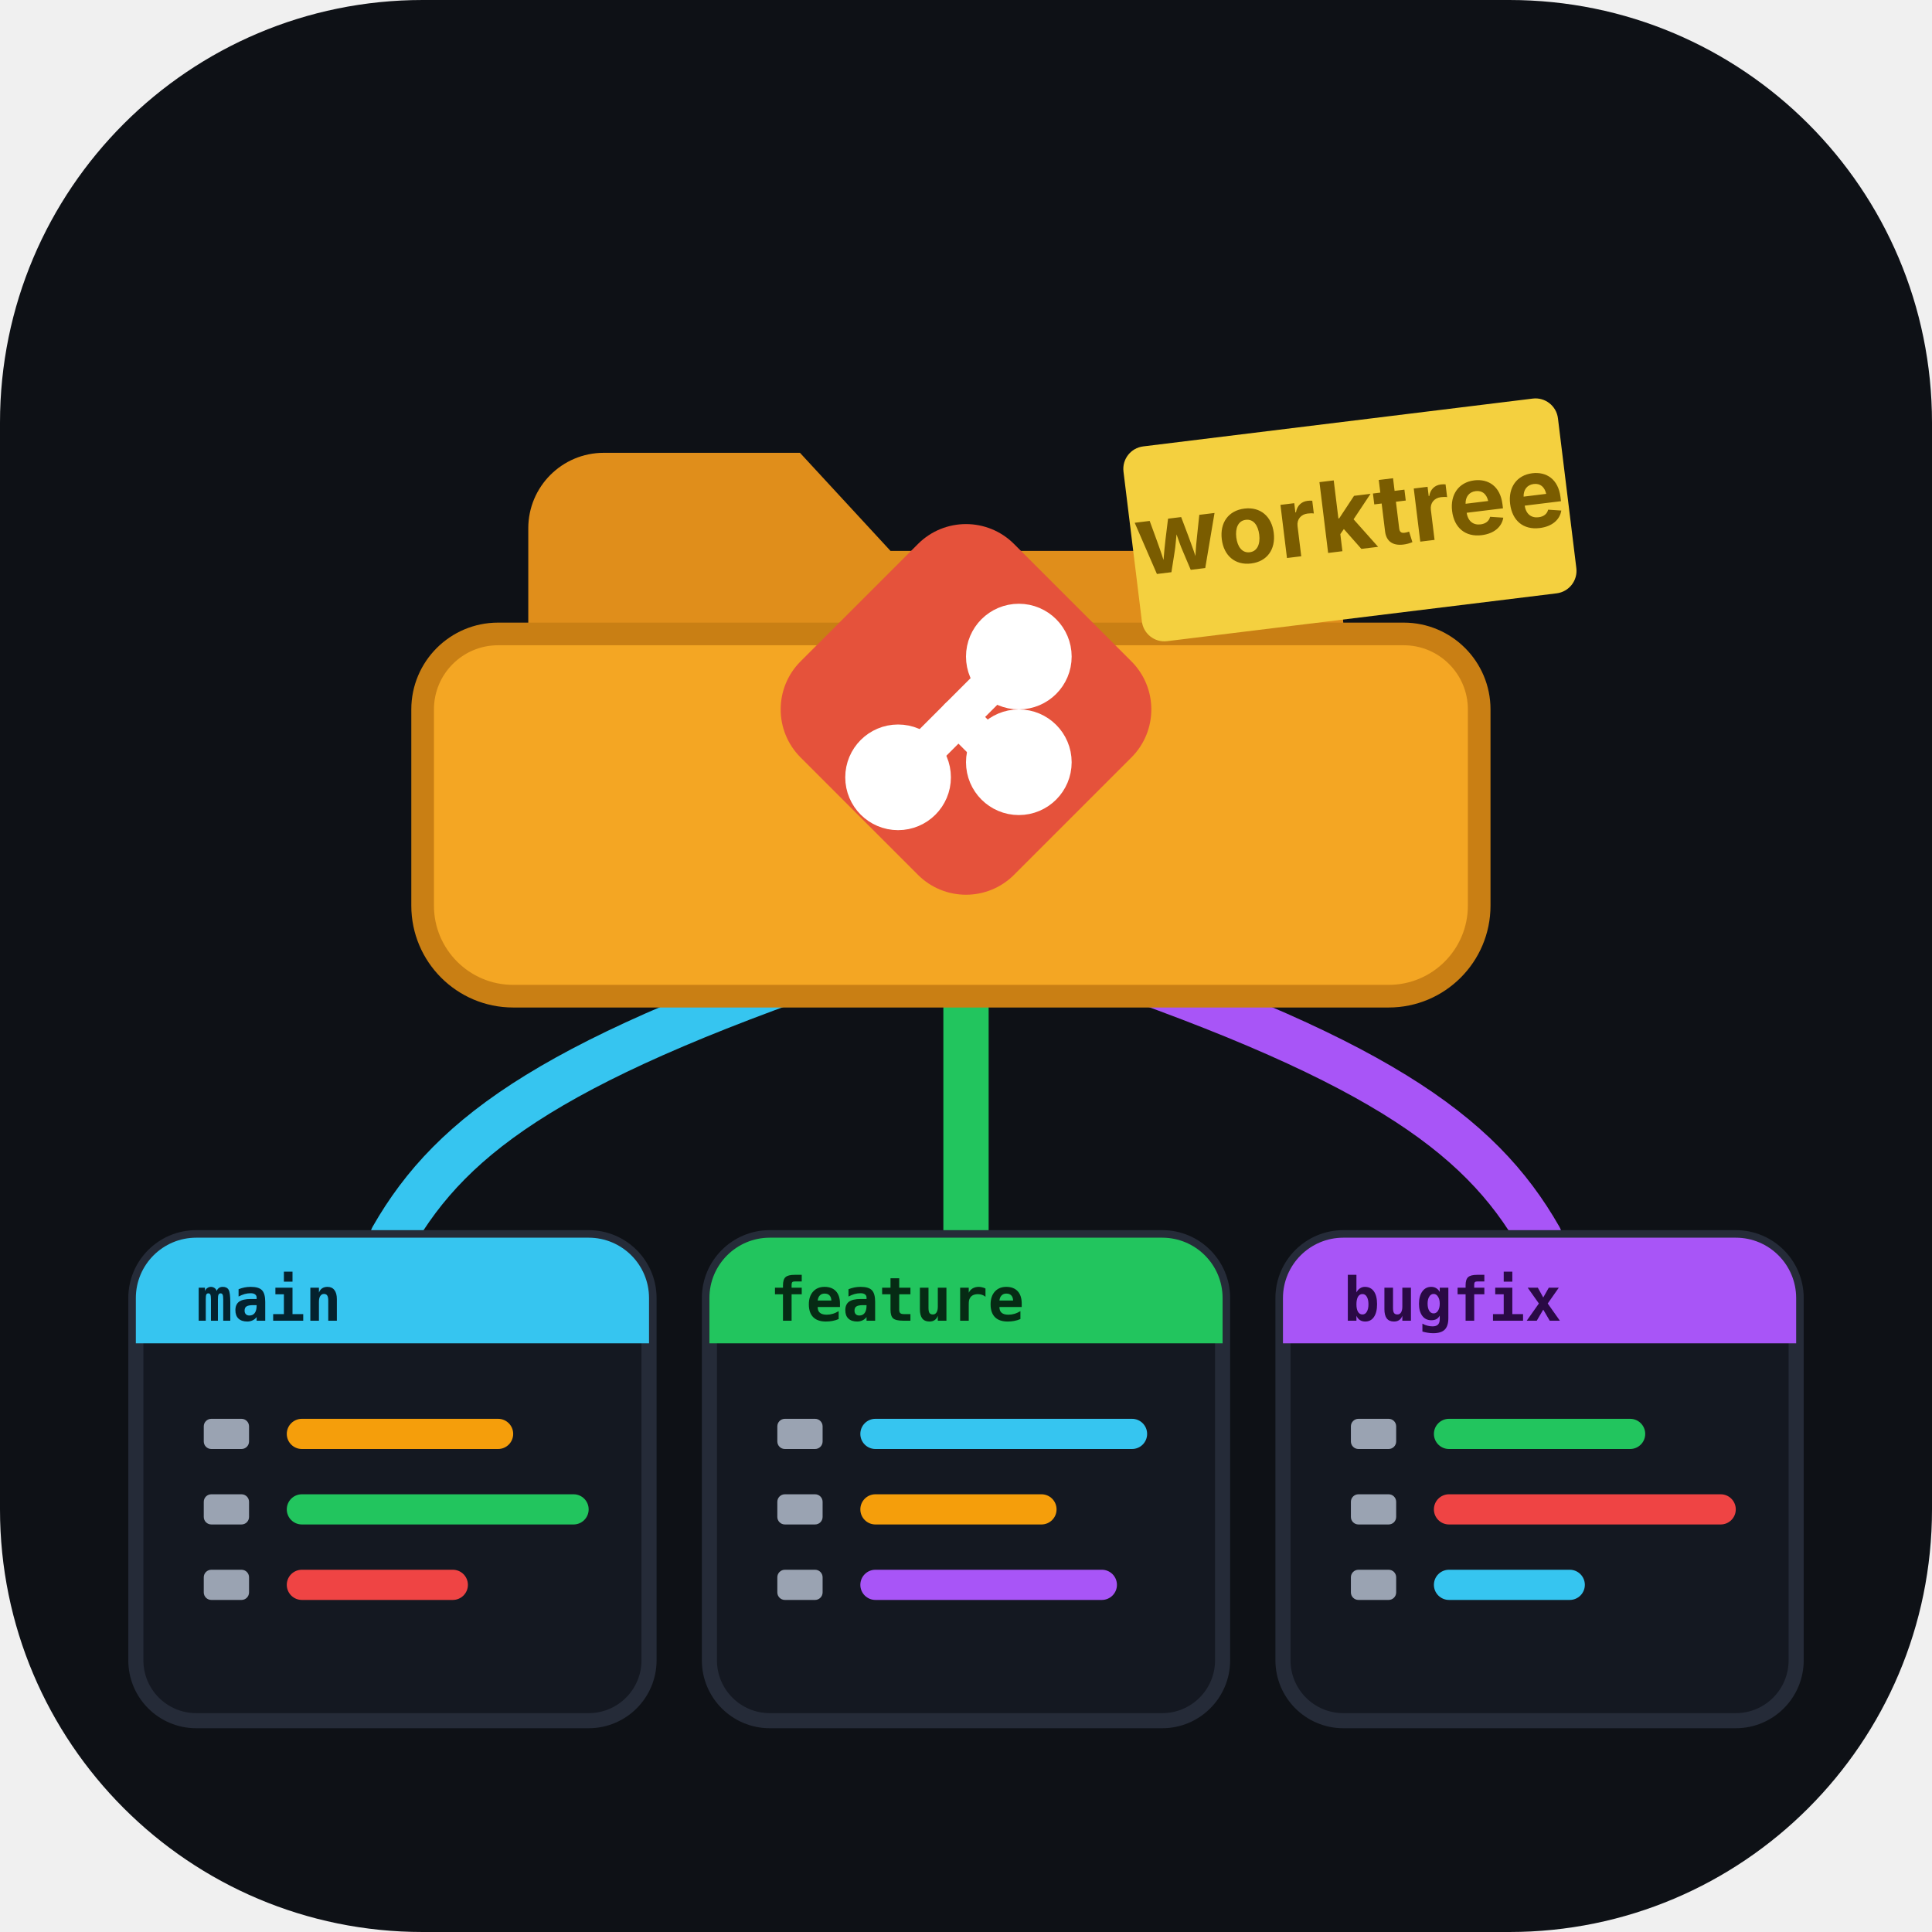
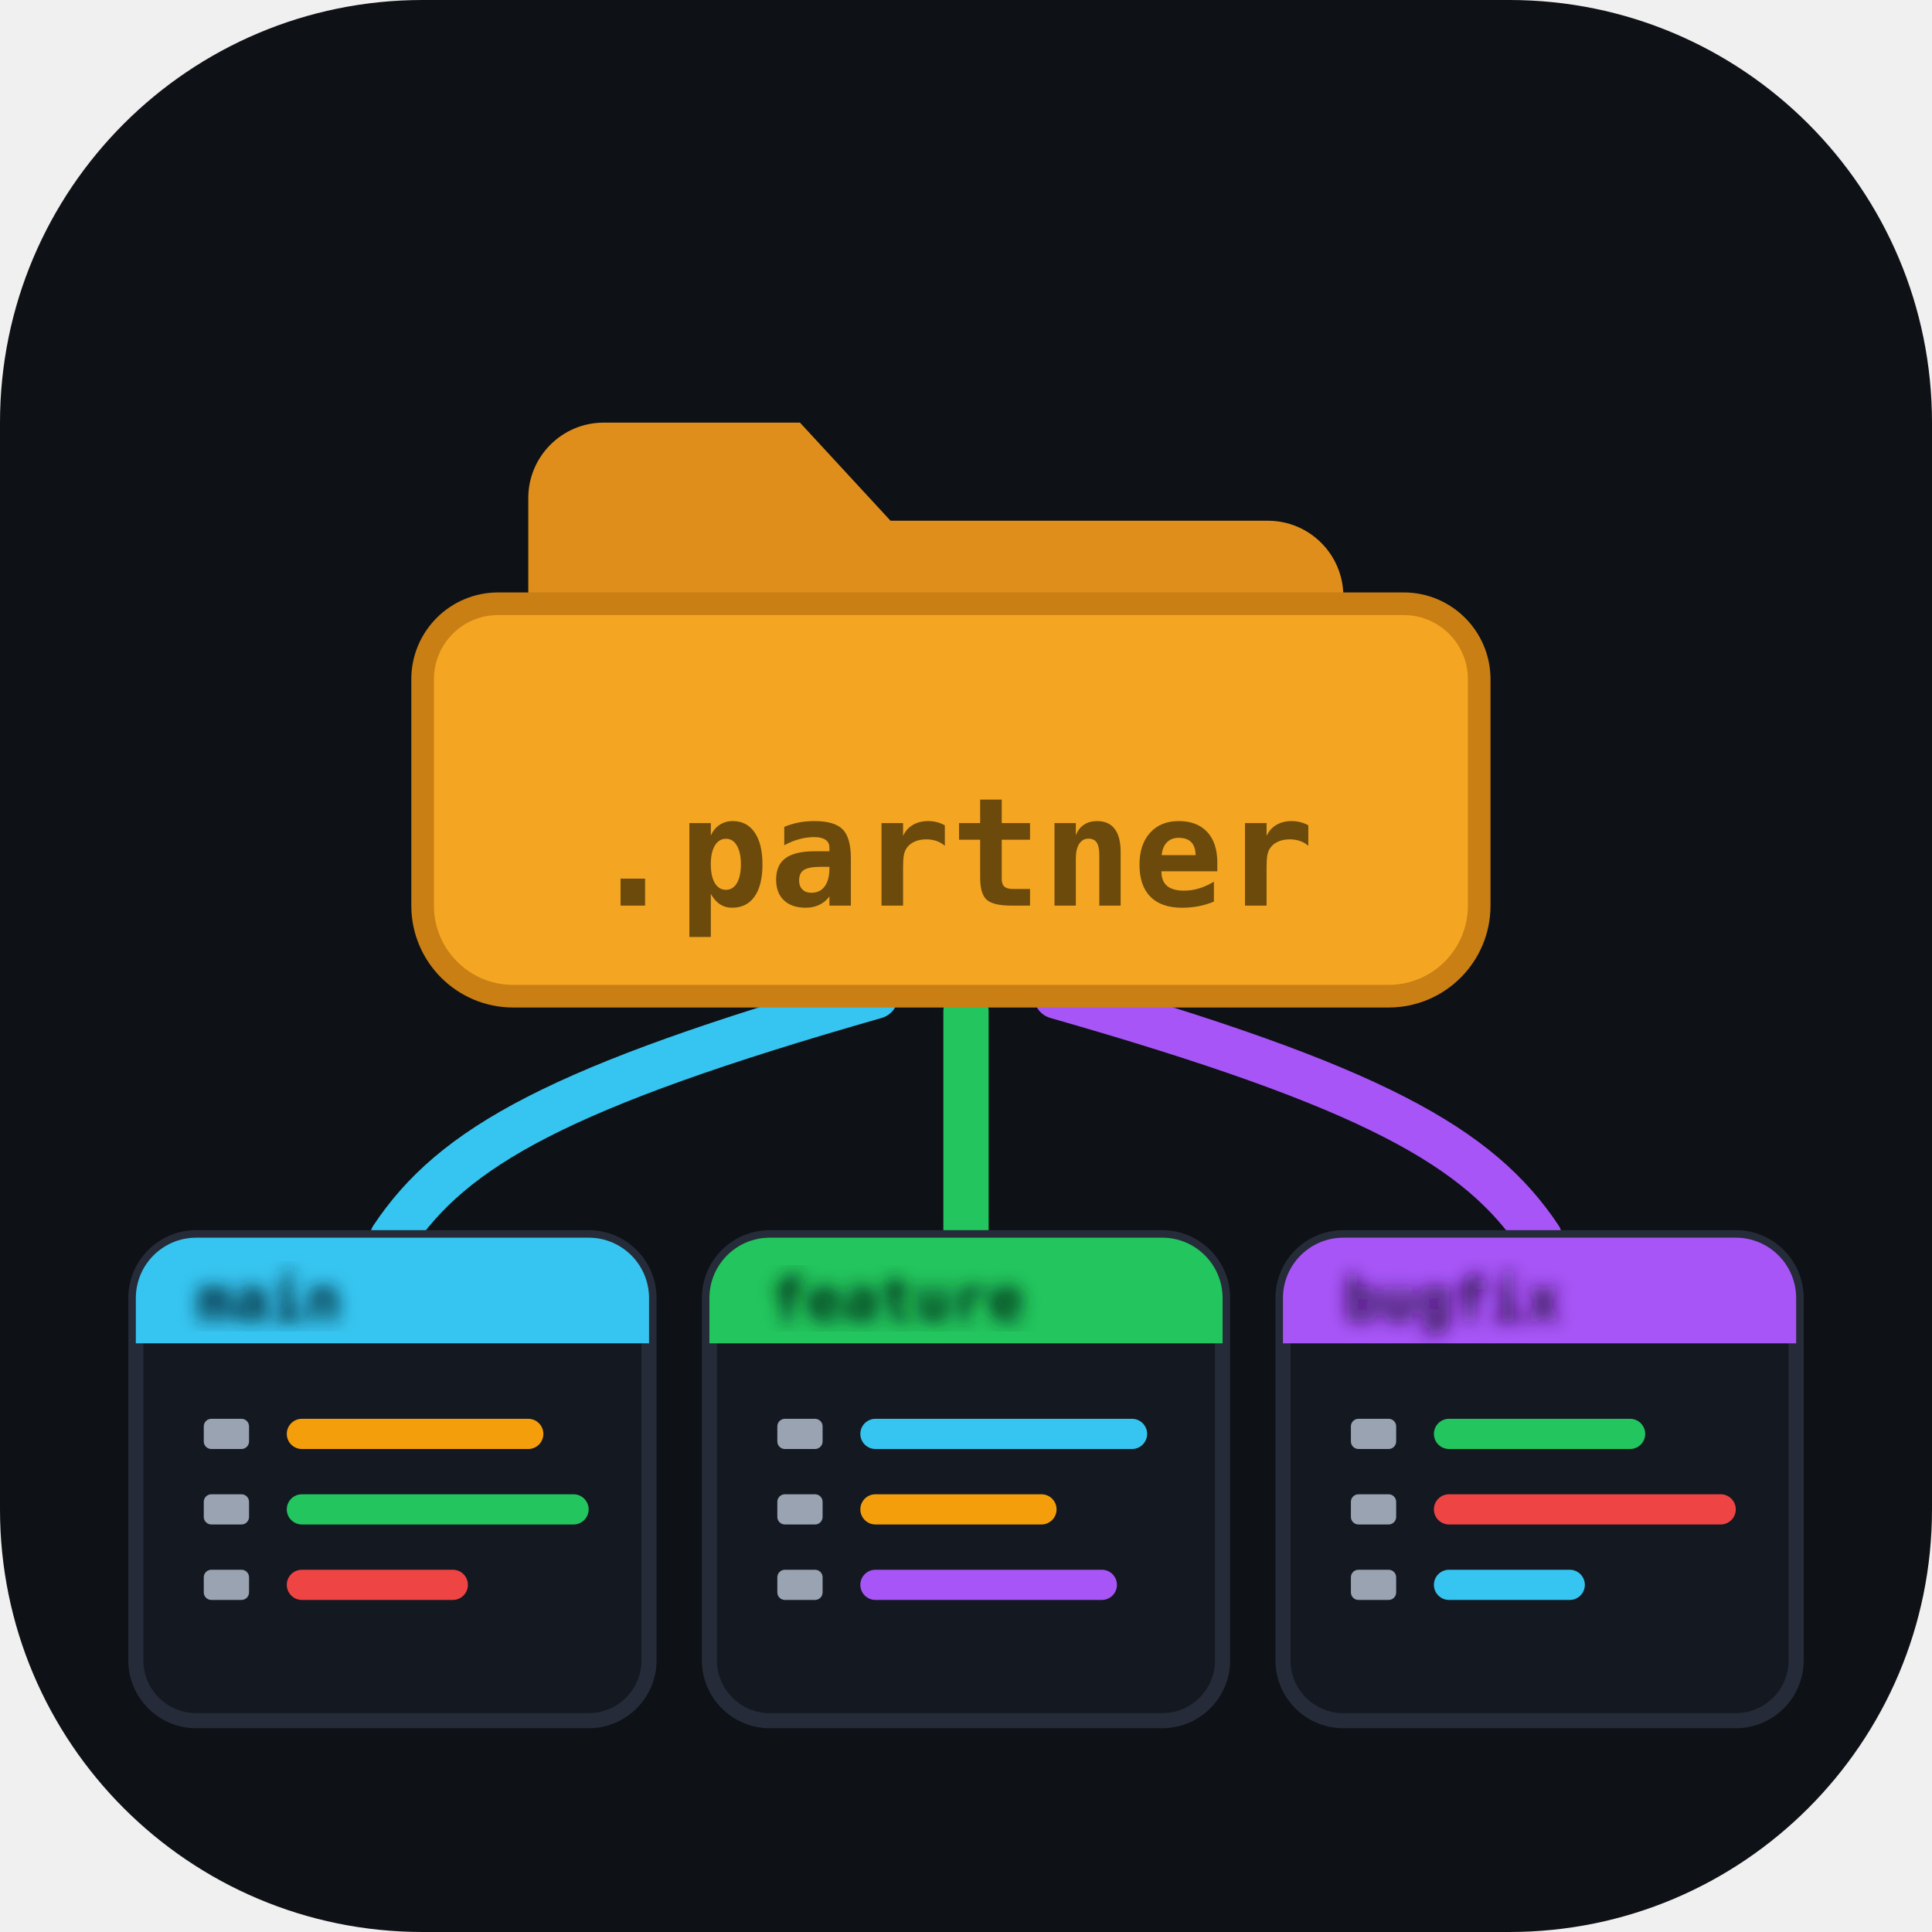
<svg xmlns="http://www.w3.org/2000/svg" width="256" height="256" viewBox="0 0 256 256" fill="none">
+   <defs>
+     <filter id="soft" x="-20%" y="-20%" width="140%" height="140%">
+       <feGaussianBlur stdDeviation="1.1" />
+     </filter>
+   </defs>
  <rect width="256" height="256" rx="56" fill="#0e1116" />
  <g fill="none" stroke-width="6" stroke-linecap="round">
-     <path d="M116 126 C 74 140 60 150 52 164" stroke="#36c5f0" />
-     <path d="M128 128 C 128 148 128 150 128 164" stroke="#22c55e" />
-     <path d="M140 126 C 182 140 196 150 204 164" stroke="#a855f7" />
+     <path d="M116 132 C 74 144 60 152 52 164" stroke="#36c5f0" />
+     <path d="M128 134 C 128 150 128 152 128 164" stroke="#22c55e" />
+     <path d="M140 132 C 182 144 196 152 204 164" stroke="#a855f7" />
  </g>
-   <path d="M70 70 a10 10 0 0 1 10-10 h26 l12 13 h50 a10 10 0 0 1 10 10 v6 H70 Z" fill="#e08e1b" />
-   <path d="M66 84 h120 a10 10 0 0 1 10 10 v26 a12 12 0 0 1 -12 12 H68 a12 12 0 0 1 -12-12 V94 a10 10 0 0 1 10-10 Z" fill="#f4a623" stroke="#c97f14" stroke-width="3" />
-   <rect x="108" y="74" width="40" height="40" rx="9" transform="rotate(45 128 94)" fill="#e5523b" />
-   <g stroke="#ffffff" stroke-width="5" stroke-linecap="round" fill="#ffffff">
-     <line x1="119" y1="103" x2="135" y2="87" />
-     <line x1="127" y1="95" x2="133" y2="101" />
-     <circle cx="119" cy="103" r="4.5" />
-     <circle cx="135" cy="87" r="4.5" />
-     <circle cx="135" cy="101" r="4.5" />
-   </g>
-   <g transform="rotate(-7 178 70)">
-     <rect x="150" y="56" width="58" height="26" rx="3" fill="#f4d03f" />
-     <text x="179" y="73" text-anchor="middle" font-family="Inter, system-ui, sans-serif" font-size="13" font-weight="700" fill="#7a5c00">worktree</text>
-   </g>
+   <path d="M70 66 a10 10 0 0 1 10-10 h26 l12 13 h50 a10 10 0 0 1 10 10 v6 H70 Z" fill="#e08e1b" />
+   <path d="M66 80 h120 a10 10 0 0 1 10 10 v30 a12 12 0 0 1 -12 12 H68 a12 12 0 0 1 -12-12 V90 a10 10 0 0 1 10-10 Z" fill="#f4a623" stroke="#c97f14" stroke-width="3" />
+   <text x="126" y="120" text-anchor="middle" font-family="JetBrains Mono, ui-monospace, monospace" font-size="20" font-weight="700" fill="#6b4a0c">.partner</text>
  <g>
    <g transform="translate(18,164)">
      <rect width="68" height="64" rx="8" fill="#141821" stroke="#252b38" stroke-width="2" />
      <path d="M0 8 a8 8 0 0 1 8-8 h52 a8 8 0 0 1 8 8 v6 H0 Z" fill="#36c5f0" />
-       <text x="8" y="11" font-family="JetBrains Mono, monospace" font-size="8" font-weight="600" fill="#04222e">main</text>
+       <text x="8" y="11" font-family="JetBrains Mono, monospace" font-size="8" font-weight="600" fill="#04222e" filter="url(#soft)">main</text>
      <g fill="#9aa3b2">
        <rect x="9" y="24" width="6" height="4" rx="1" />
        <rect x="9" y="34" width="6" height="4" rx="1" />
        <rect x="9" y="44" width="6" height="4" rx="1" />
      </g>
-       <rect x="20" y="24" width="30" height="4" rx="2" fill="#f59e0b" />
+       <rect x="20" y="24" width="34" height="4" rx="2" fill="#f59e0b" />
      <rect x="20" y="34" width="40" height="4" rx="2" fill="#22c55e" />
      <rect x="20" y="44" width="24" height="4" rx="2" fill="#ef4444" />
    </g>
    <g transform="translate(94,164)">
      <rect width="68" height="64" rx="8" fill="#141821" stroke="#252b38" stroke-width="2" />
      <path d="M0 8 a8 8 0 0 1 8-8 h52 a8 8 0 0 1 8 8 v6 H0 Z" fill="#22c55e" />
-       <text x="8" y="11" font-family="JetBrains Mono, monospace" font-size="8" font-weight="600" fill="#062b14">feature</text>
+       <text x="8" y="11" font-family="JetBrains Mono, monospace" font-size="8" font-weight="600" fill="#062b14" filter="url(#soft)">feature</text>
      <g fill="#9aa3b2">
        <rect x="9" y="24" width="6" height="4" rx="1" />
        <rect x="9" y="34" width="6" height="4" rx="1" />
        <rect x="9" y="44" width="6" height="4" rx="1" />
      </g>
      <rect x="20" y="24" width="38" height="4" rx="2" fill="#36c5f0" />
      <rect x="20" y="34" width="26" height="4" rx="2" fill="#f59e0b" />
      <rect x="20" y="44" width="34" height="4" rx="2" fill="#a855f7" />
    </g>
    <g transform="translate(170,164)">
      <rect width="68" height="64" rx="8" fill="#141821" stroke="#252b38" stroke-width="2" />
      <path d="M0 8 a8 8 0 0 1 8-8 h52 a8 8 0 0 1 8 8 v6 H0 Z" fill="#a855f7" />
-       <text x="8" y="11" font-family="JetBrains Mono, monospace" font-size="8" font-weight="600" fill="#2a0a45">bugfix</text>
+       <text x="8" y="11" font-family="JetBrains Mono, monospace" font-size="8" font-weight="600" fill="#2a0a45" filter="url(#soft)">bugfix</text>
      <g fill="#9aa3b2">
        <rect x="9" y="24" width="6" height="4" rx="1" />
        <rect x="9" y="34" width="6" height="4" rx="1" />
        <rect x="9" y="44" width="6" height="4" rx="1" />
      </g>
      <rect x="20" y="24" width="28" height="4" rx="2" fill="#22c55e" />
      <rect x="20" y="34" width="40" height="4" rx="2" fill="#ef4444" />
      <rect x="20" y="44" width="20" height="4" rx="2" fill="#36c5f0" />
    </g>
  </g>
</svg>
